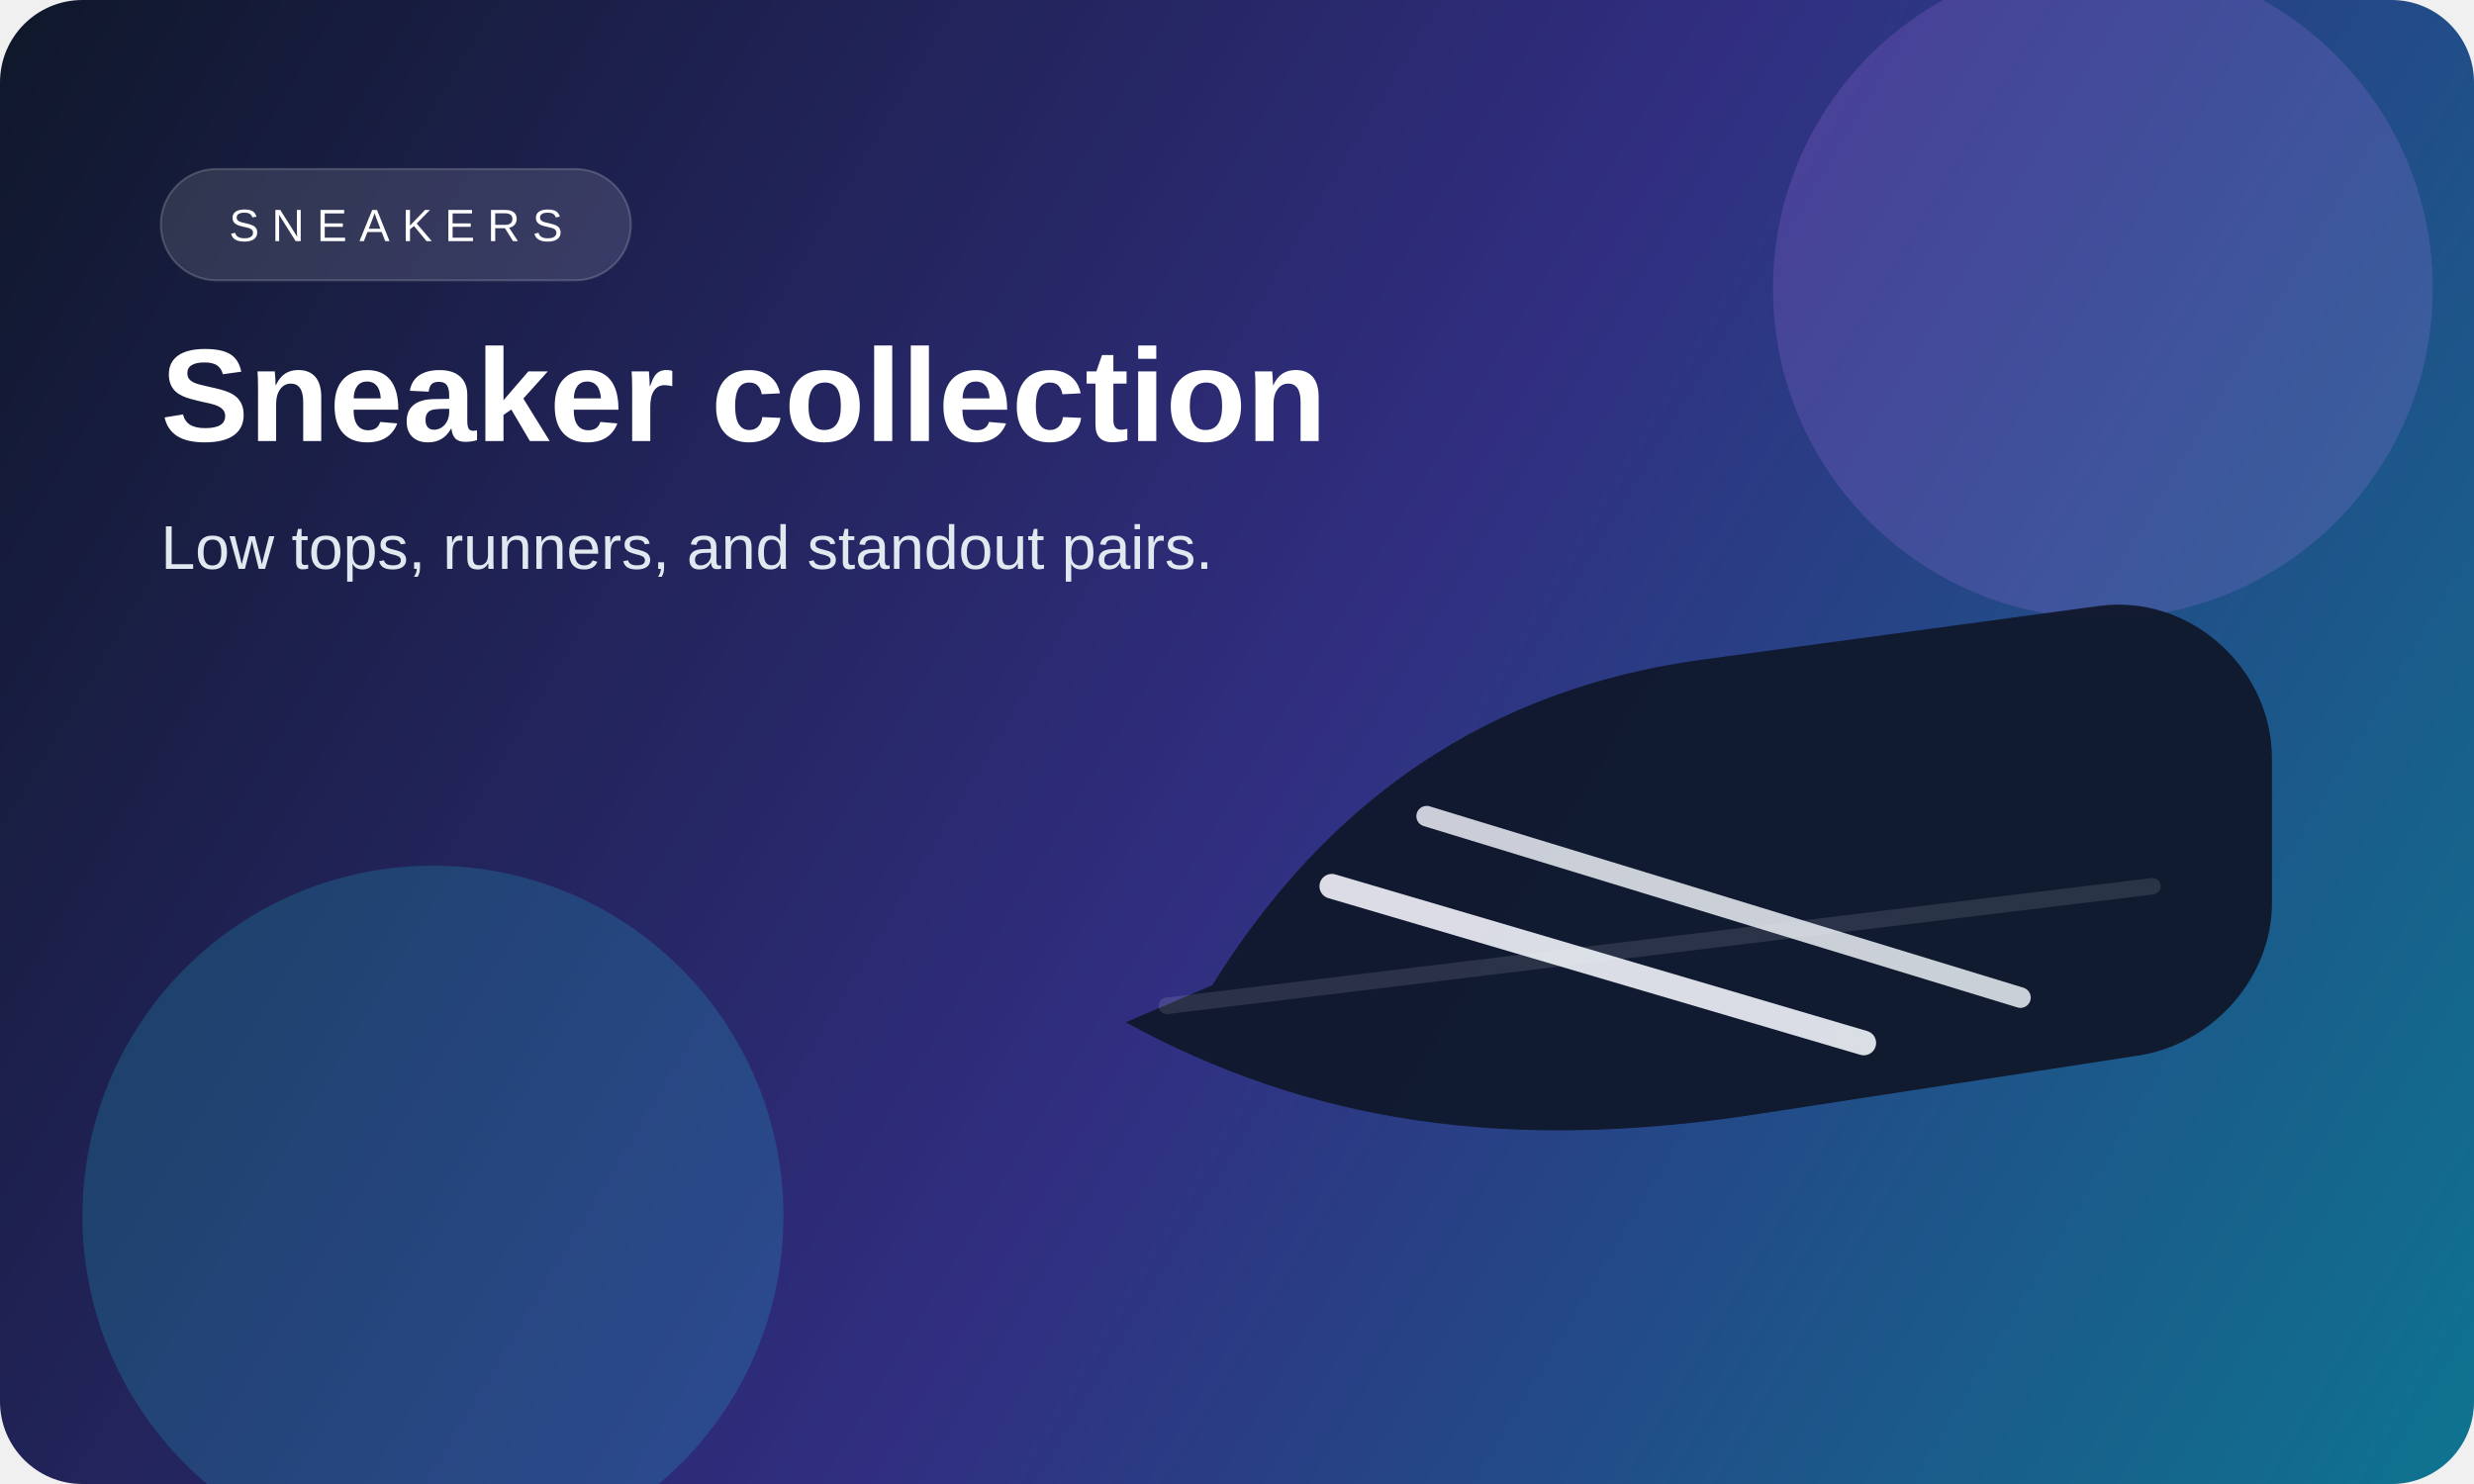
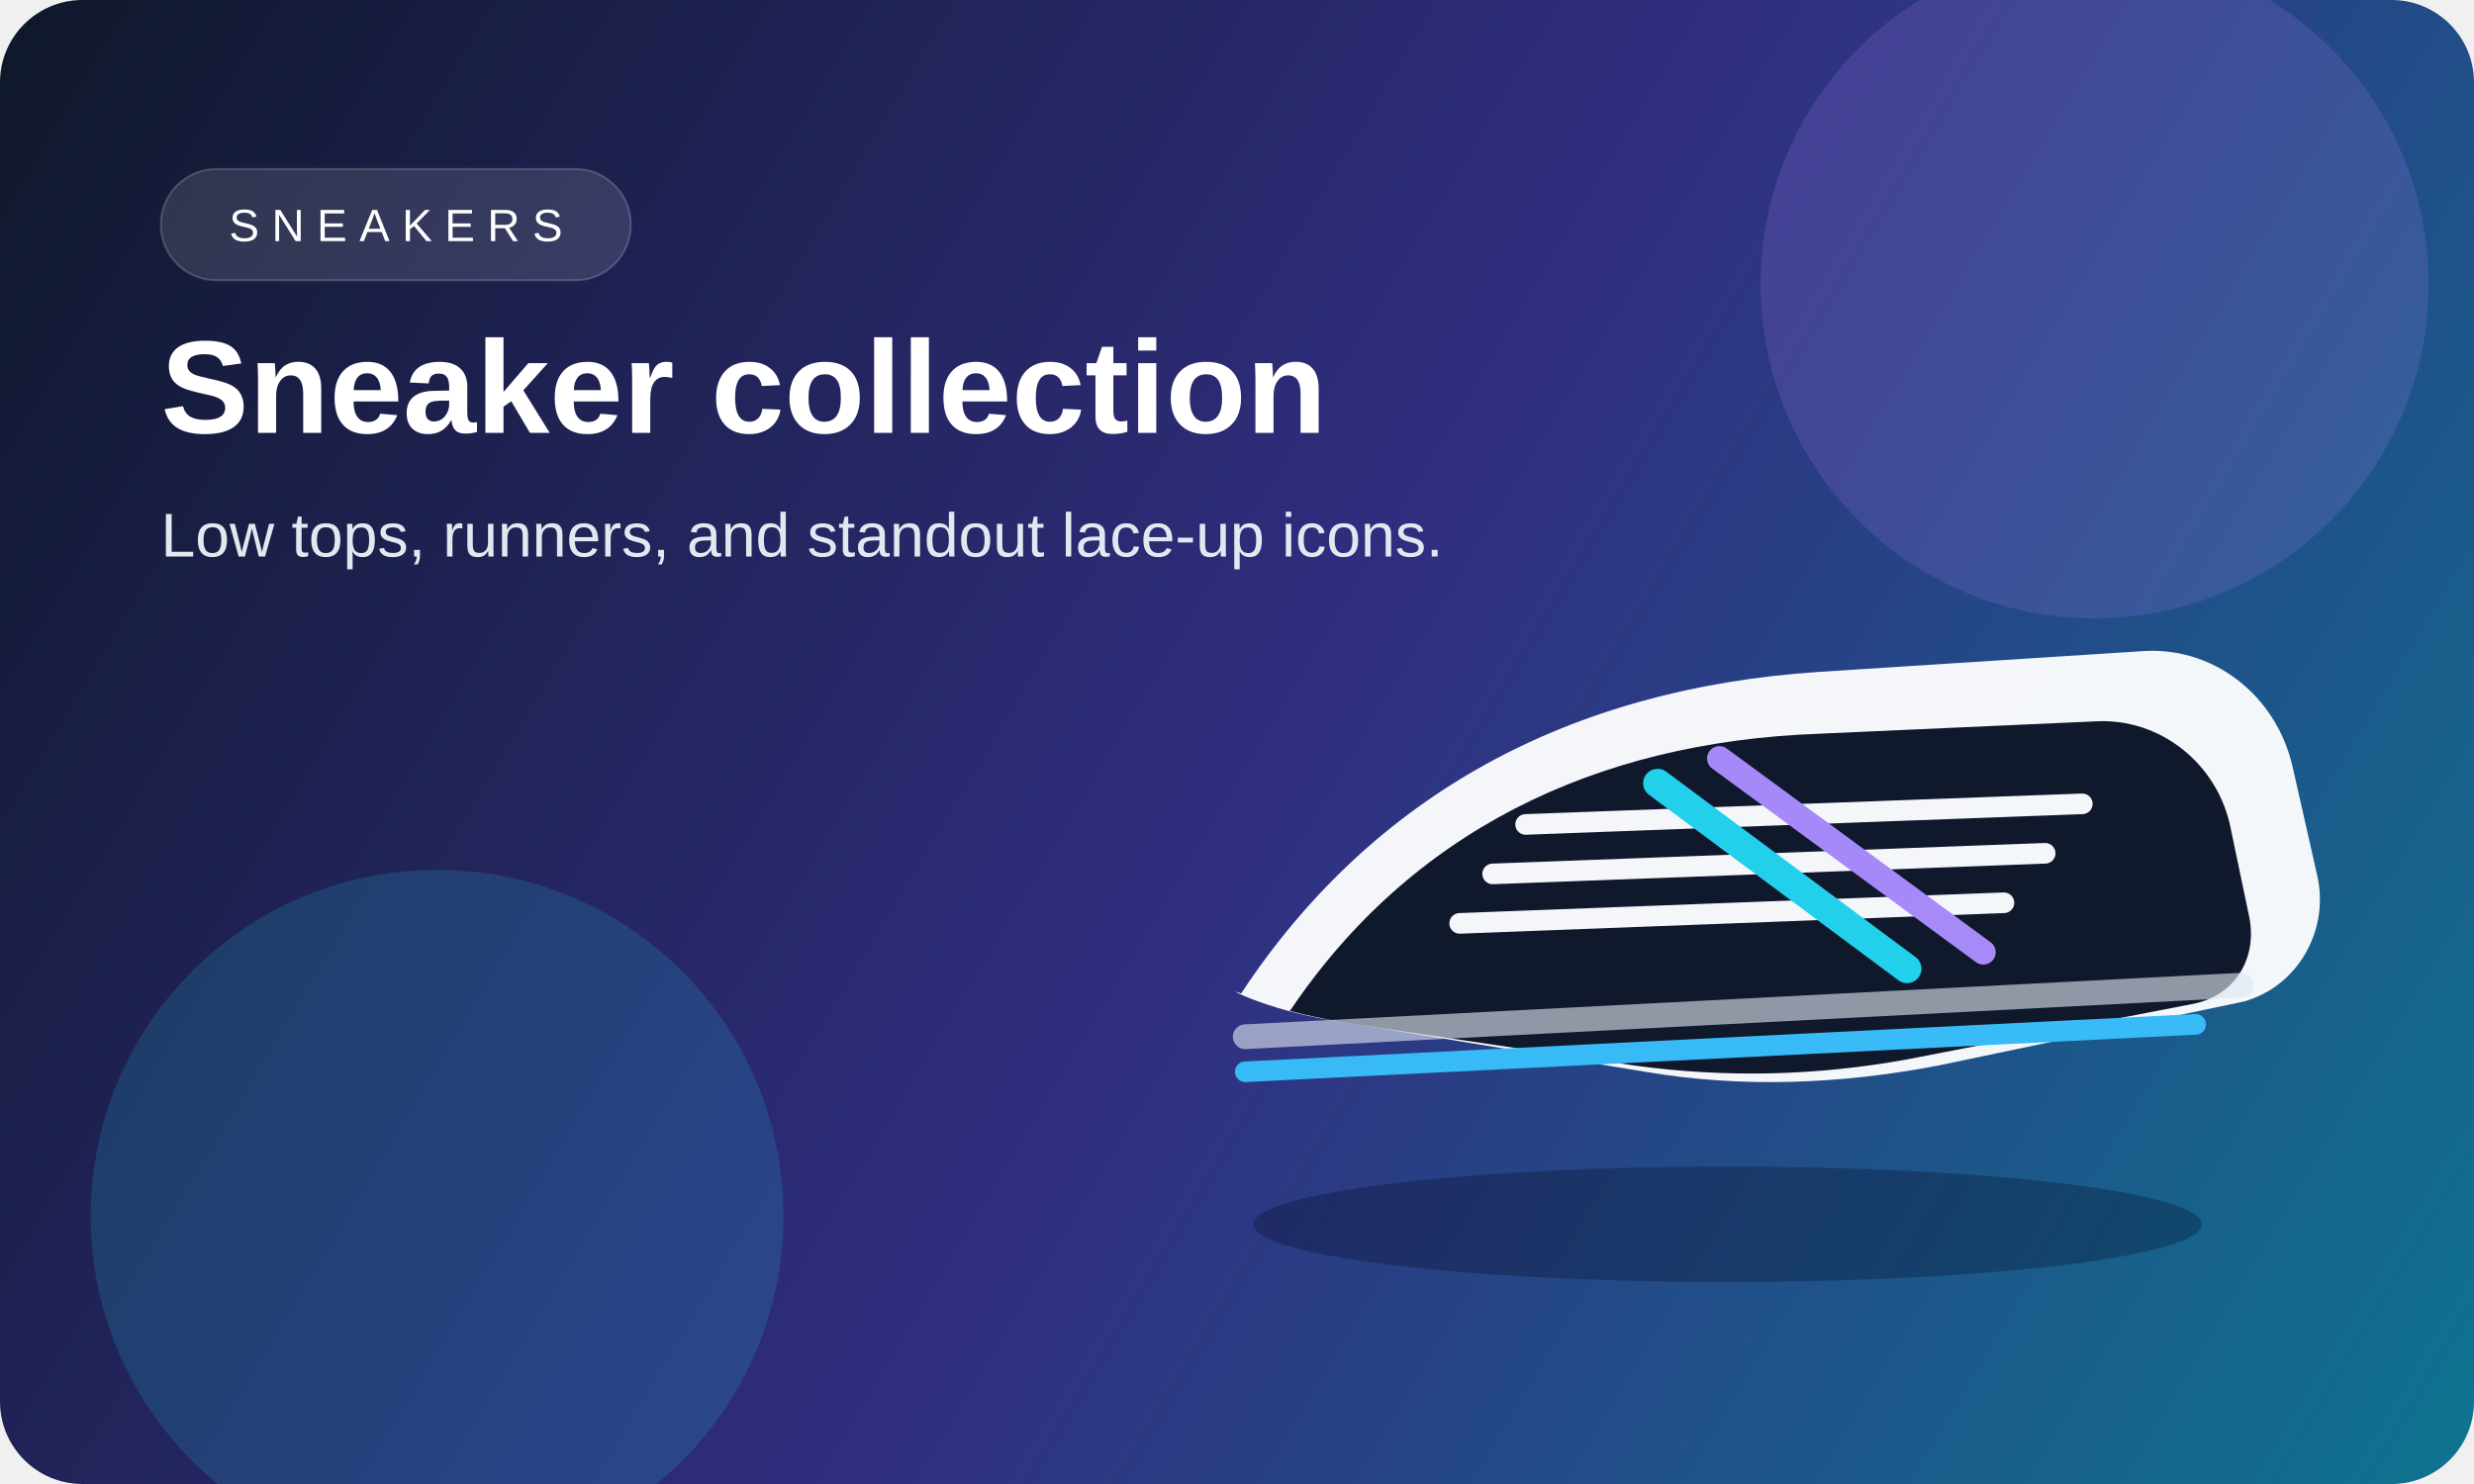
<svg xmlns="http://www.w3.org/2000/svg" width="1200" height="720" viewBox="0 0 1200 720" fill="none">
  <rect width="1200" height="720" rx="40" fill="url(#bg)" />
-   <circle cx="1020" cy="140" r="160" fill="#C084FC" fill-opacity="0.18" />
-   <circle cx="210" cy="590" r="170" fill="#22D3EE" fill-opacity="0.18" />
+   <circle cx="1016" cy="138" r="162" fill="#C084FC" fill-opacity="0.16" />
+   <circle cx="212" cy="590" r="168" fill="#22D3EE" fill-opacity="0.16" />
  <rect x="78" y="82" width="228" height="54" rx="27" fill="white" fill-opacity="0.12" stroke="white" stroke-opacity="0.18" />
  <text x="192" y="117" fill="white" font-family="Arial, Helvetica, sans-serif" font-size="22" letter-spacing="6" text-anchor="middle">SNEAKERS</text>
-   <text x="78" y="214" fill="white" font-family="Arial, Helvetica, sans-serif" font-size="64" font-weight="700">Sneaker collection</text>
-   <text x="78" y="276" fill="#E2E8F0" font-family="Arial, Helvetica, sans-serif" font-size="30">Low tops, runners, and standout pairs.</text>
-   <g opacity="0.94">
-     <path d="M588 478C644 388 722 334 826 320L1018 294C1062 288 1102 324 1102 368V438C1102 474 1074 506 1038 512L856 540C730 560 634 544 546 496L588 478Z" fill="#0F172A" />
-     <path d="M646 430L904 506" stroke="#E5E7EB" stroke-width="12" stroke-linecap="round" />
-     <path d="M692 396L980 484" stroke="#F8FAFC" stroke-opacity="0.85" stroke-width="10" stroke-linecap="round" />
-     <path d="M566 488L1044 430" stroke="white" stroke-opacity="0.12" stroke-width="8" stroke-linecap="round" />
+   <text x="78" y="210" fill="white" font-family="Arial, Helvetica, sans-serif" font-size="64" font-weight="700">Sneaker collection</text>
+   <text x="78" y="270" fill="#E2E8F0" font-family="Arial, Helvetica, sans-serif" font-size="30">Low tops, runners, and standout lace-up icons.</text>
+   <g opacity="0.98">
+     <ellipse cx="838" cy="594" rx="230" ry="28" fill="#020617" fill-opacity="0.28" />
+     <path d="M602 482C666 385 762 334 882 326L1038 316C1073 313 1104 337 1112 372L1124 425C1130 452 1114 479 1088 486L940 517C893 526 845 528 798 520L646 495C614 490 592 478 602 482Z" fill="#F8FAFC" />
+     <path d="M626 490C684 404 773 360 882 356L1016 350C1048 348 1076 371 1082 402L1091 445C1095 465 1084 483 1064 487L925 514C881 522 837 523 793 517L671 499C648 496 621 490 626 490Z" fill="#0F172A" />
+     <path d="M740 400L1010 390" stroke="#F8FAFC" stroke-width="10" stroke-linecap="round" />
+     <path d="M724 424L992 414" stroke="#F8FAFC" stroke-width="10" stroke-linecap="round" />
+     <path d="M708 448L972 438" stroke="#F8FAFC" stroke-width="10" stroke-linecap="round" />
+     <path d="M804 380L925 470" stroke="#22D3EE" stroke-width="14" stroke-linecap="round" />
+     <path d="M834 368L962 462" stroke="#A78BFA" stroke-width="12" stroke-linecap="round" />
+     <path d="M604 503L1087 478" stroke="#E2E8F0" stroke-opacity="0.62" stroke-width="12" stroke-linecap="round" />
+     <path d="M604 520L1065 497" stroke="#38BDF8" stroke-width="10" stroke-linecap="round" />
  </g>
  <defs>
    <linearGradient id="bg" x1="0" y1="0" x2="1200" y2="720" gradientUnits="userSpaceOnUse">
      <stop stop-color="#0F172A" />
      <stop offset="0.52" stop-color="#312E81" />
      <stop offset="1" stop-color="#0E7490" />
    </linearGradient>
  </defs>
</svg>
